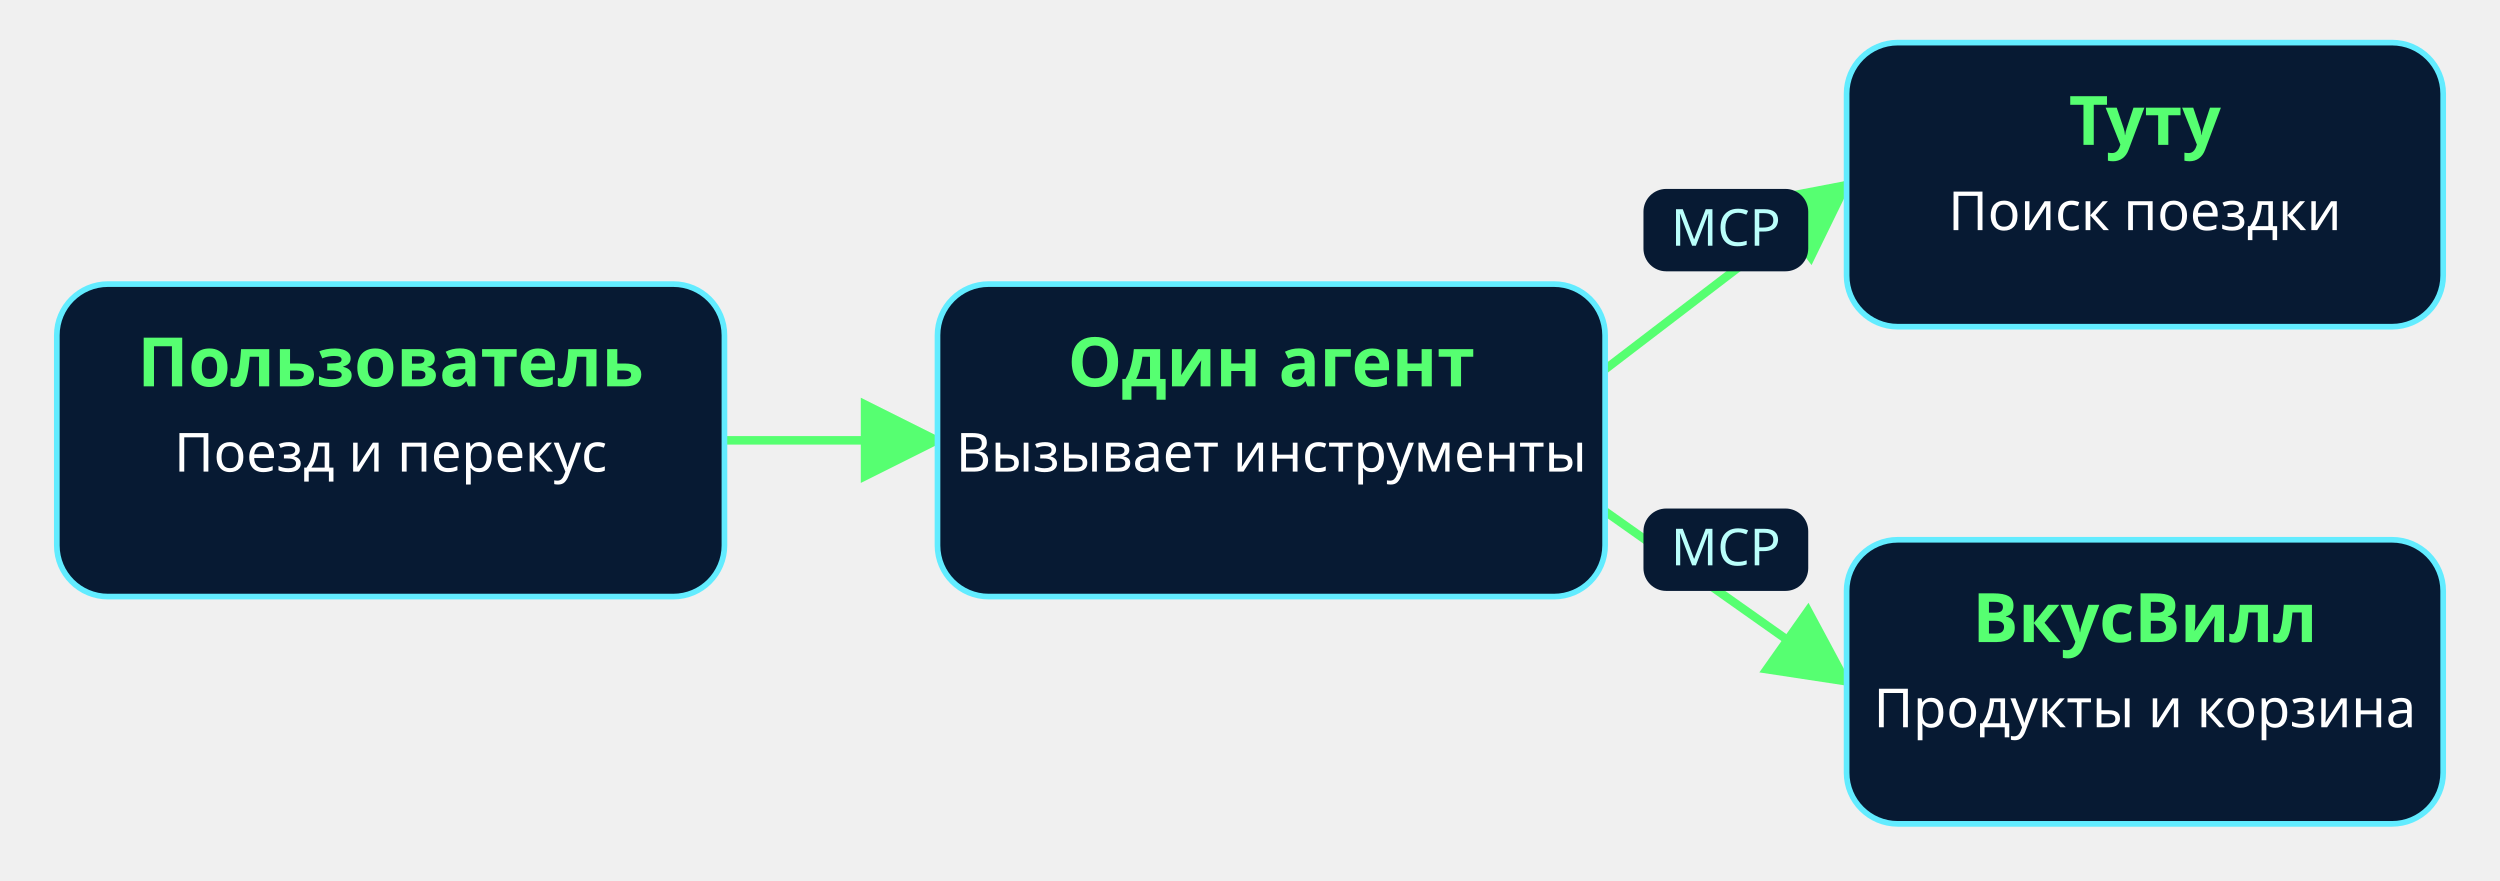
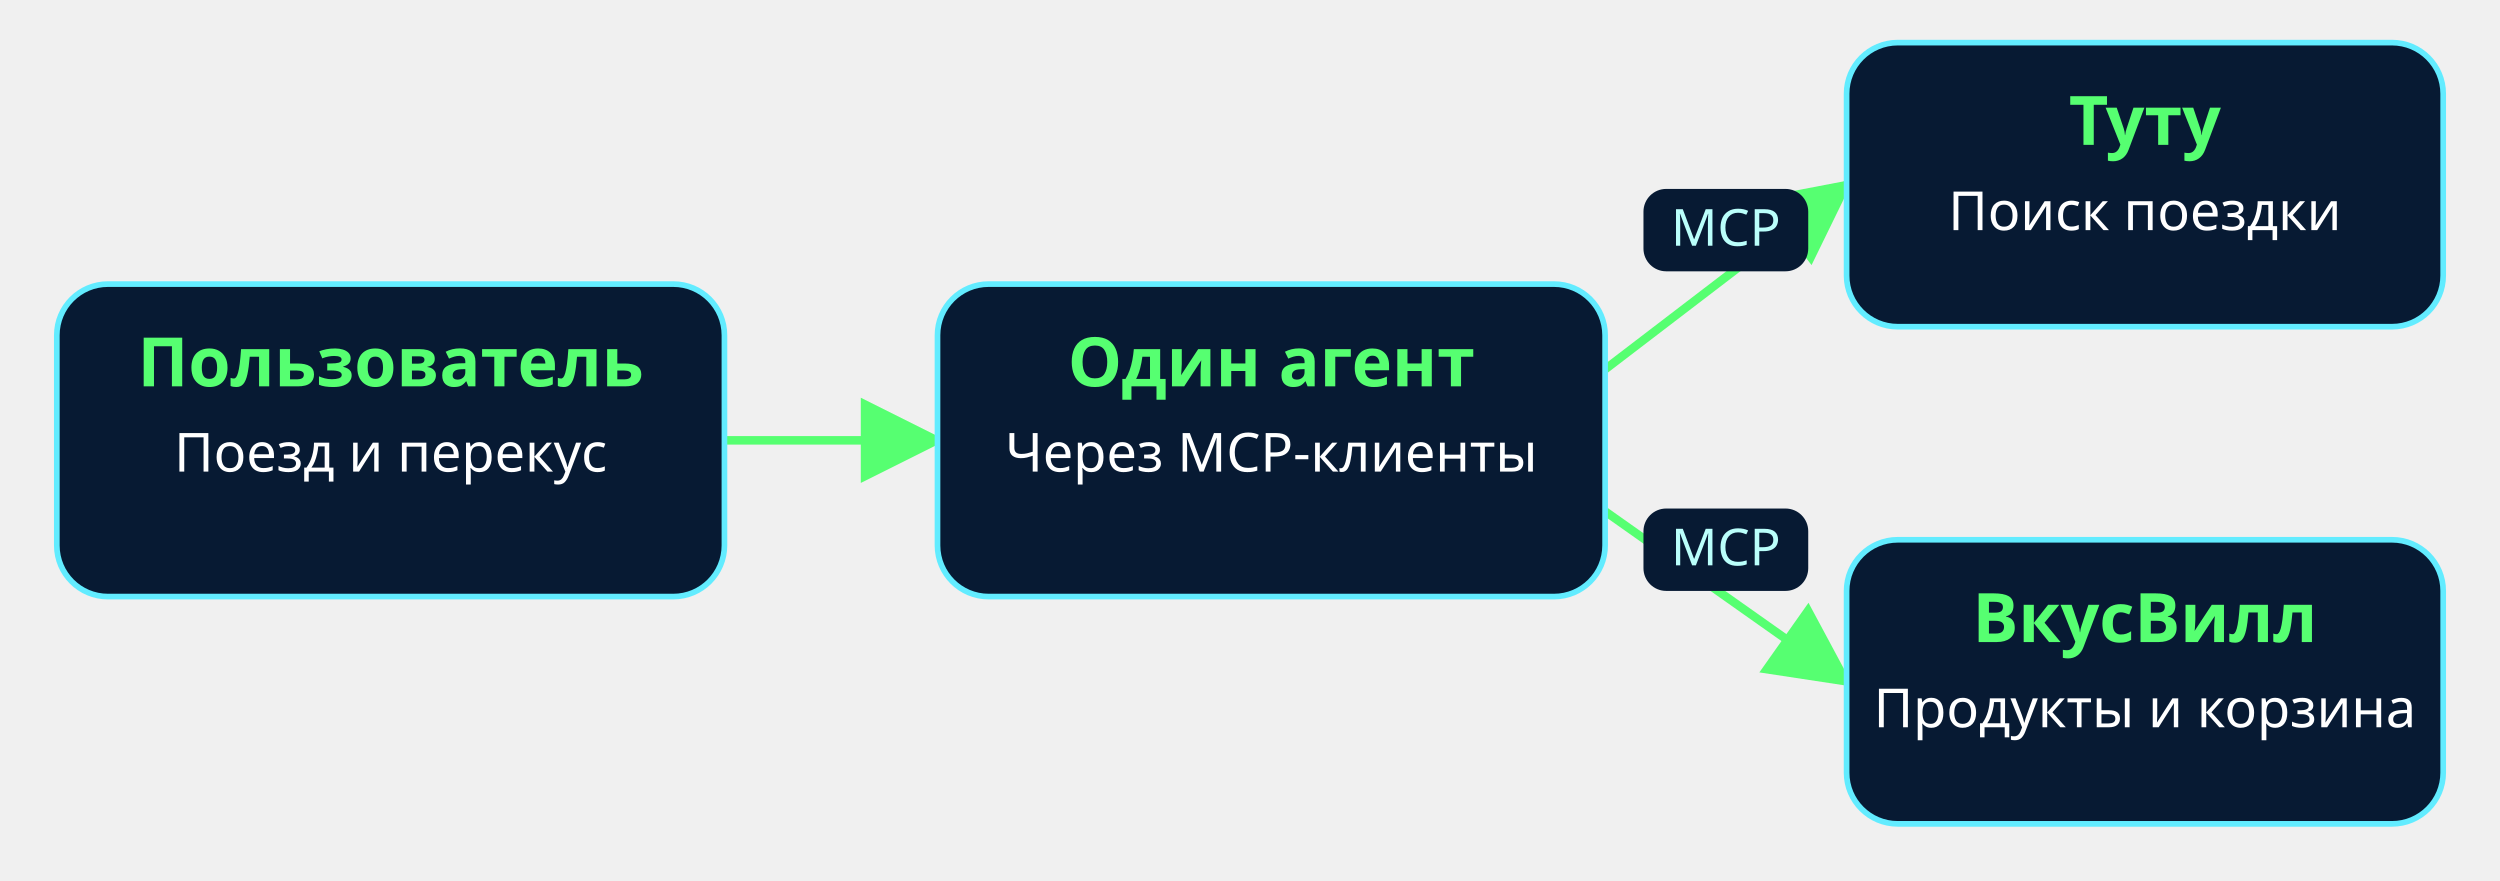
<svg xmlns="http://www.w3.org/2000/svg" width="880" height="310" viewBox="0 0 880 310">
  <defs>
    <marker id="a" markerWidth="10" markerHeight="10" refX="9" refY="5" orient="auto">
      <path d="M0,0 L10,5 L0,10" fill="#56ff71" />
    </marker>
  </defs>
  <path d="M255,155 L330,155" stroke="#56ff71" stroke-width="3" fill="none" marker-end="url(#a)" />
  <path d="M565,130 L650,65" stroke="#56ff71" stroke-width="3" fill="none" marker-end="url(#a)" />
  <rect x="578.5" y="66.5" width="58" height="29" rx="8" fill="#071a33" />
  <text x="607.5" y="86.5" fill="#bafffb" font-family="sans-serif" font-size="18" text-anchor="middle">MCP</text>
  <path d="M565,180 L650,240" stroke="#56ff71" stroke-width="3" fill="none" marker-end="url(#a)" />
  <rect x="578.5" y="179.0" width="58" height="29" rx="8" fill="#071a33" />
  <text x="607.5" y="199.0" fill="#bafffb" font-family="sans-serif" font-size="18" text-anchor="middle">MCP</text>
  <rect x="20" y="100" width="235" height="110" rx="18" fill="#071a33" stroke="#62ecff" stroke-width="2" />
  <text x="137.5" y="136" text-anchor="middle" fill="#56ff71" font-family="sans-serif" font-size="24" font-weight="600">Пользователь</text>
  <text x="137.5" y="166" text-anchor="middle" fill="white" font-family="sans-serif" font-size="19">Поезд и перекус</text>
  <rect x="330" y="100" width="235" height="110" rx="18" fill="#071a33" stroke="#62ecff" stroke-width="2" />
  <text x="447.5" y="136" text-anchor="middle" fill="#56ff71" font-family="sans-serif" font-size="24" font-weight="600">Один агент</text>
-   <text x="447.5" y="166" text-anchor="middle" fill="white" font-family="sans-serif" font-size="19">Вызывает инструменты</text>
+   <text x="447.5" y="166" text-anchor="middle" fill="white" font-family="sans-serif" font-size="19">Через MCP-клиенты</text>
  <rect x="650" y="15" width="210" height="100" rx="18" fill="#071a33" stroke="#62ecff" stroke-width="2" />
  <text x="755.0" y="51" text-anchor="middle" fill="#56ff71" font-family="sans-serif" font-size="24" font-weight="600">Туту</text>
  <text x="755.0" y="81" text-anchor="middle" fill="white" font-family="sans-serif" font-size="19">Поиск поездки</text>
  <rect x="650" y="190" width="210" height="100" rx="18" fill="#071a33" stroke="#62ecff" stroke-width="2" />
  <text x="755.0" y="226" text-anchor="middle" fill="#56ff71" font-family="sans-serif" font-size="24" font-weight="600">ВкусВилл</text>
  <text x="755.0" y="256" text-anchor="middle" fill="white" font-family="sans-serif" font-size="19">Продукты и корзина</text>
</svg>
